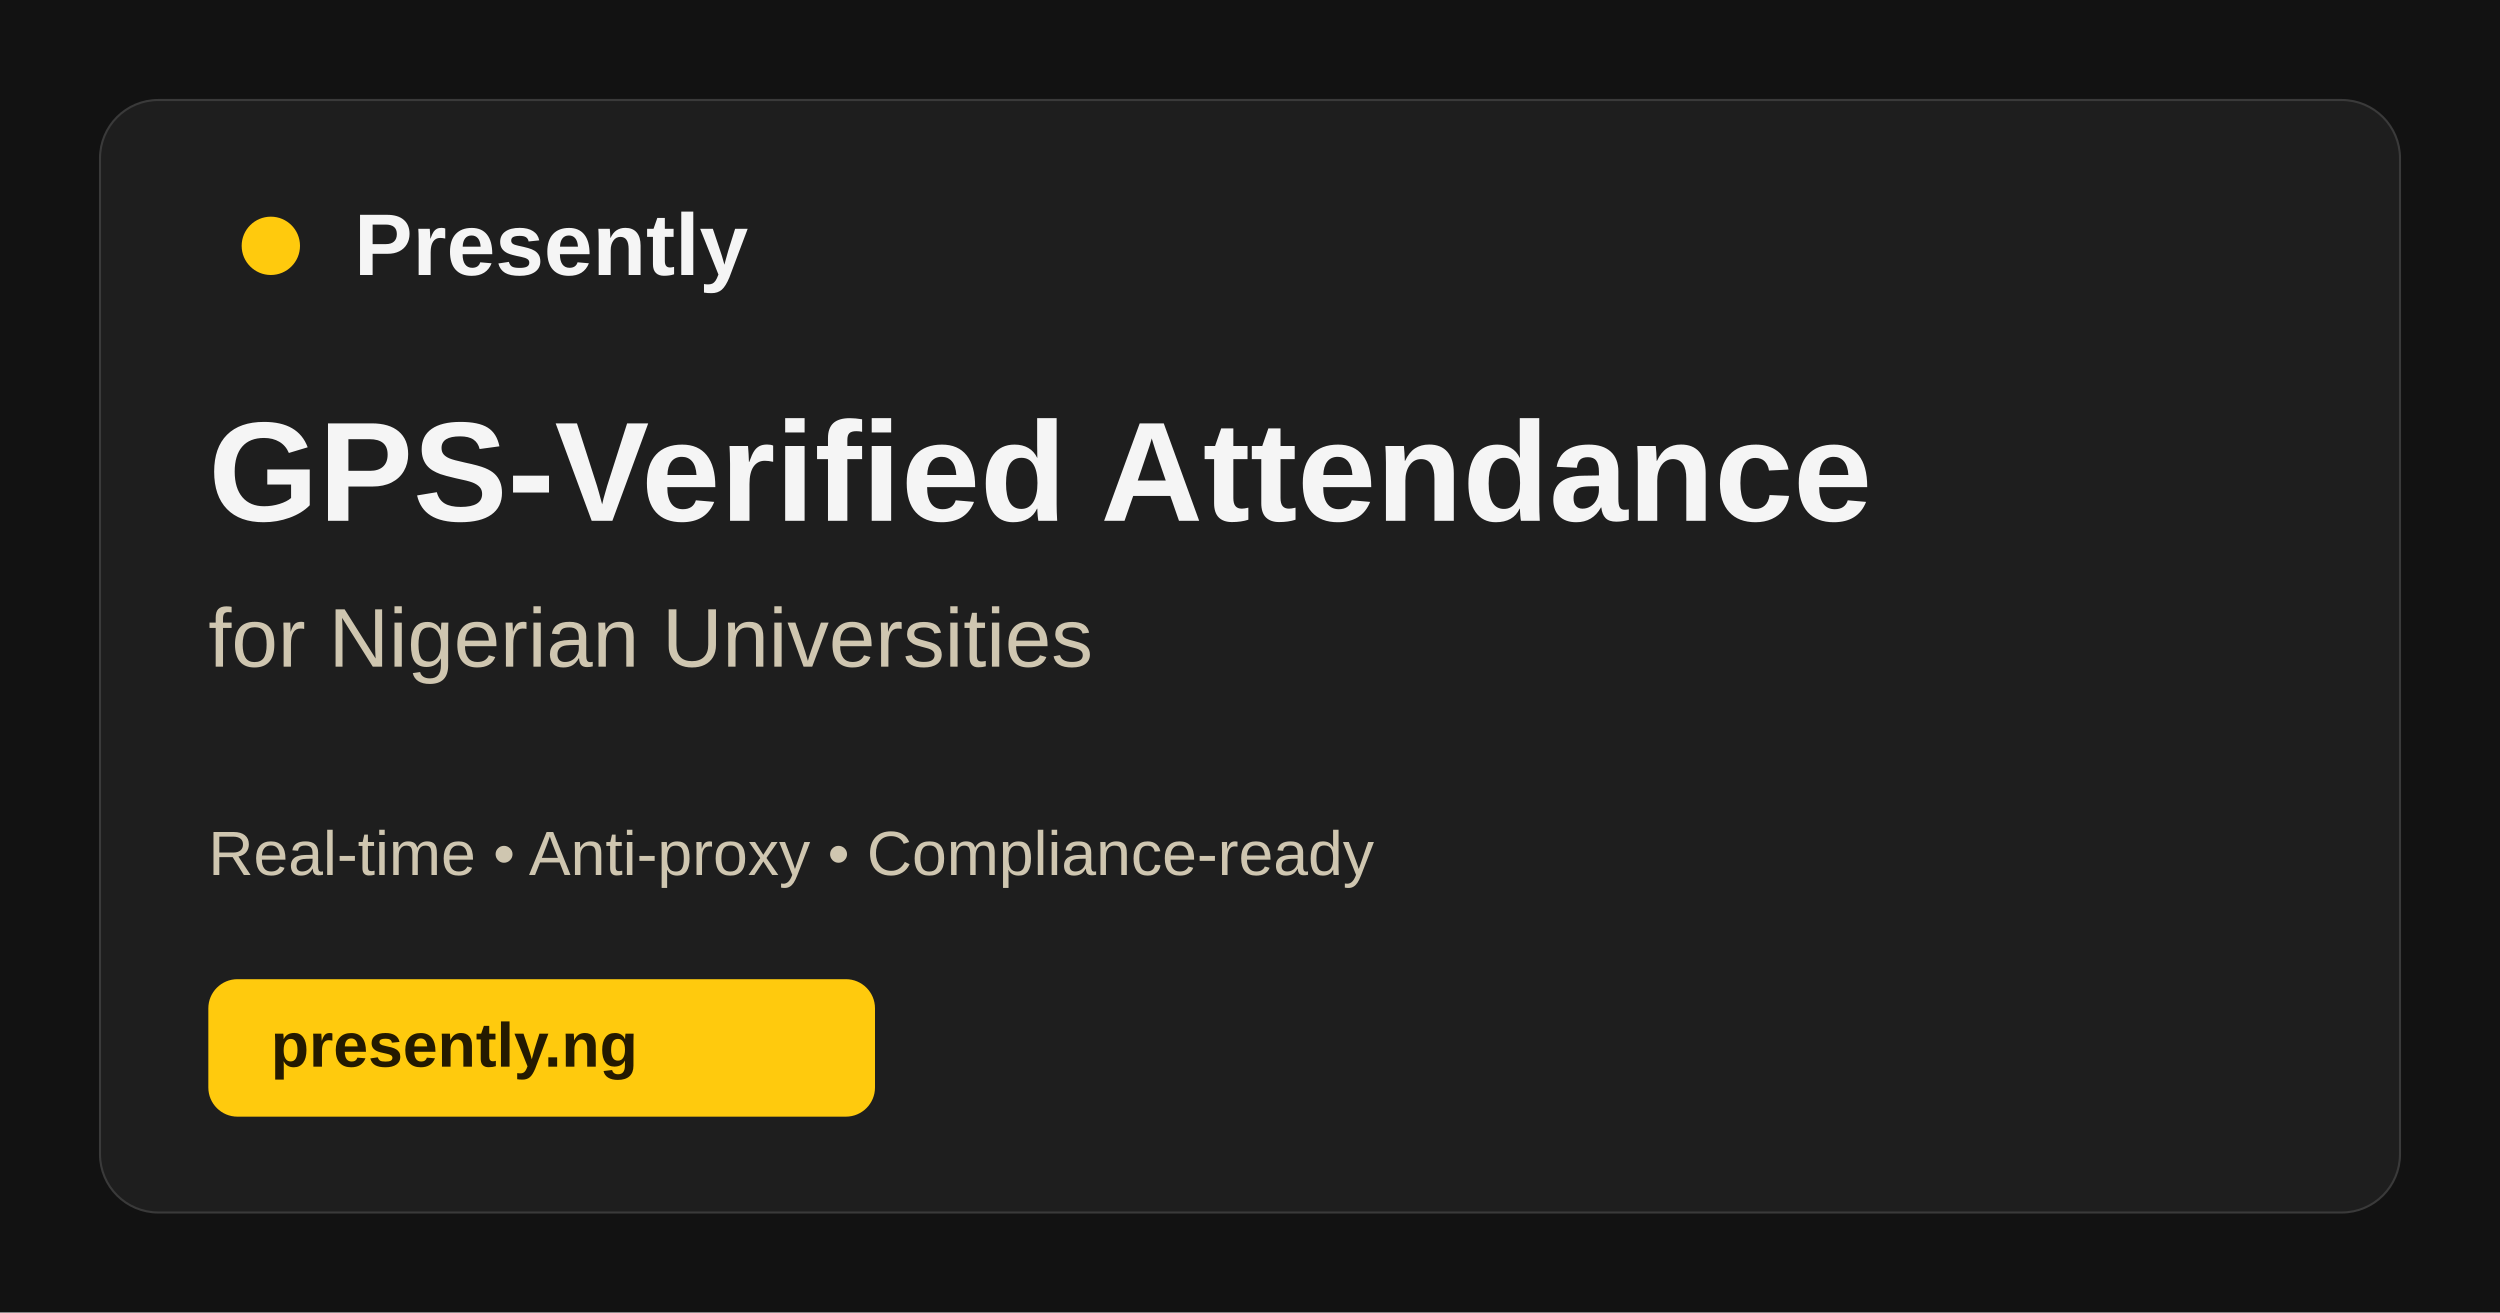
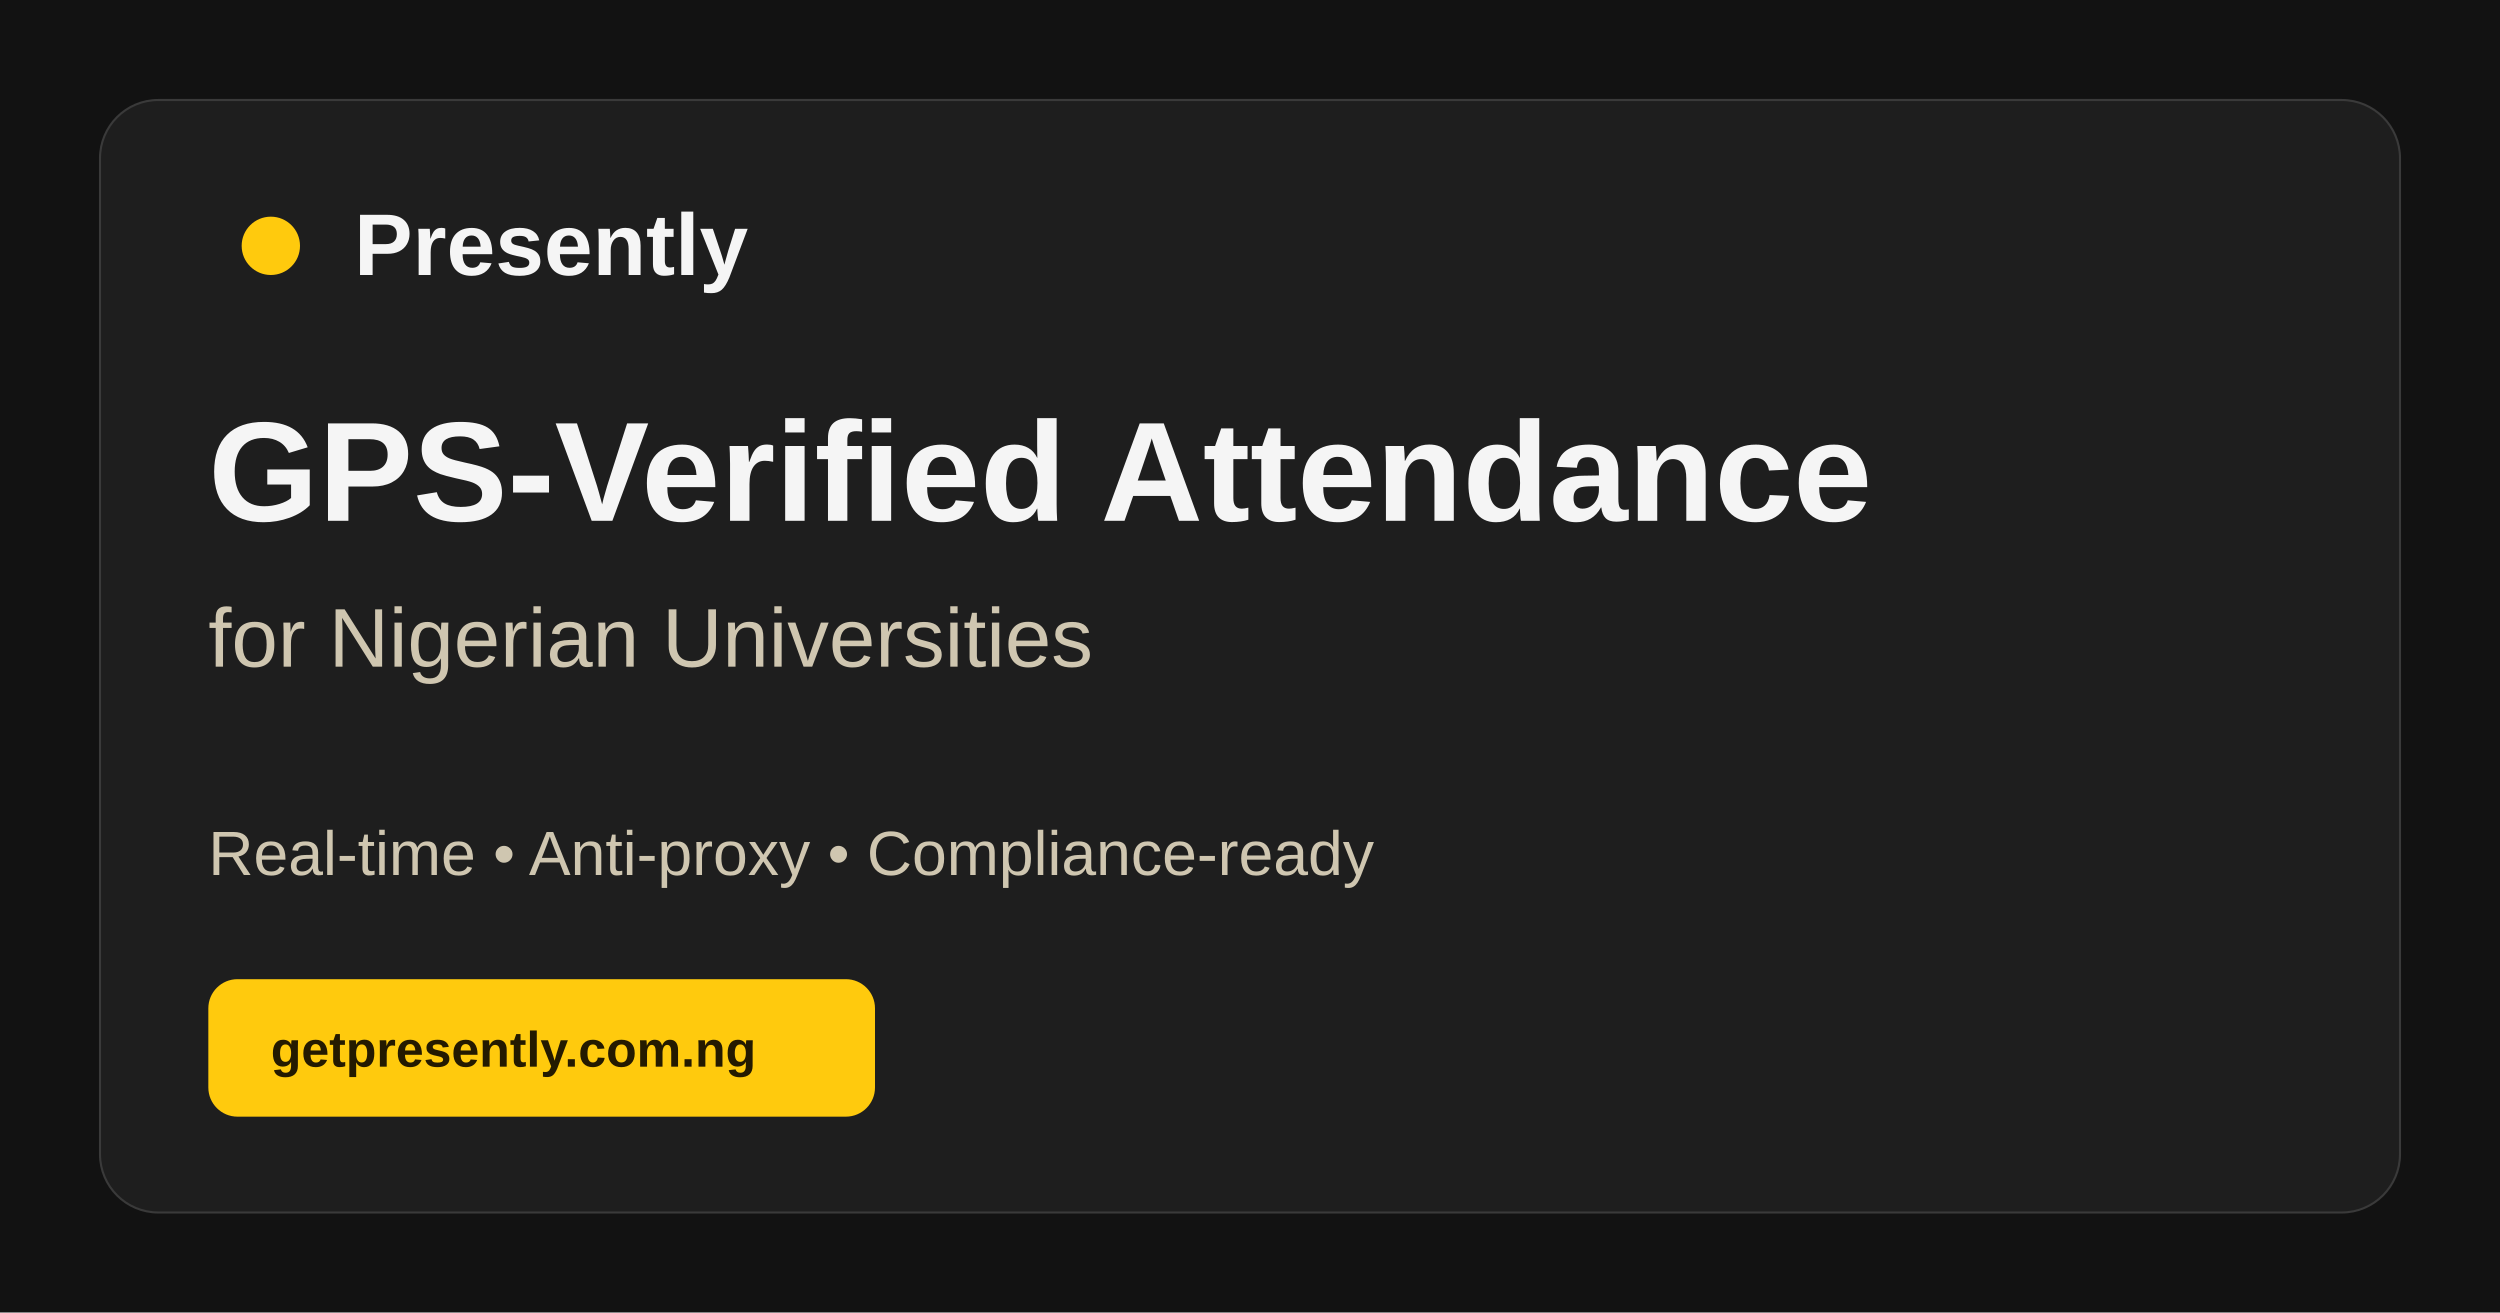
<svg xmlns="http://www.w3.org/2000/svg" width="1200" height="630" viewBox="0 0 1200 630" fill="none">
  <rect width="1200" height="630" fill="#121212" />
  <rect x="48" y="48" width="1104" height="534" rx="28" fill="#1e1e1e" stroke="#3a3a3a" />
  <circle cx="130" cy="118" r="14" fill="#ffca0d" />
  <text x="170" y="132" fill="#f5f5f5" font-family="DM Sans, Arial, sans-serif" font-size="42" font-weight="700">Presently</text>
  <text x="100" y="250" fill="#f5f5f5" font-family="DM Sans, Arial, sans-serif" font-size="68" font-weight="700">GPS-Verified Attendance</text>
  <text x="100" y="320" fill="#cfc6b0" font-family="DM Sans, Arial, sans-serif" font-size="40" font-weight="500">for Nigerian Universities</text>
  <text x="100" y="420" fill="#cfc6b0" font-family="DM Sans, Arial, sans-serif" font-size="30" font-weight="400">Real-time • Anti-proxy • Compliance-ready</text>
  <rect x="100" y="470" width="320" height="66" rx="14" fill="#ffca0d" />
-   <text x="130" y="512" fill="#241a00" font-family="DM Sans, Arial, sans-serif" font-size="30" font-weight="700">presently.ng</text>
+   <text x="130" y="512" fill="#241a00" font-family="DM Sans, Arial, sans-serif" font-size="24" font-weight="700">getpresently.com.ng</text>
</svg>
